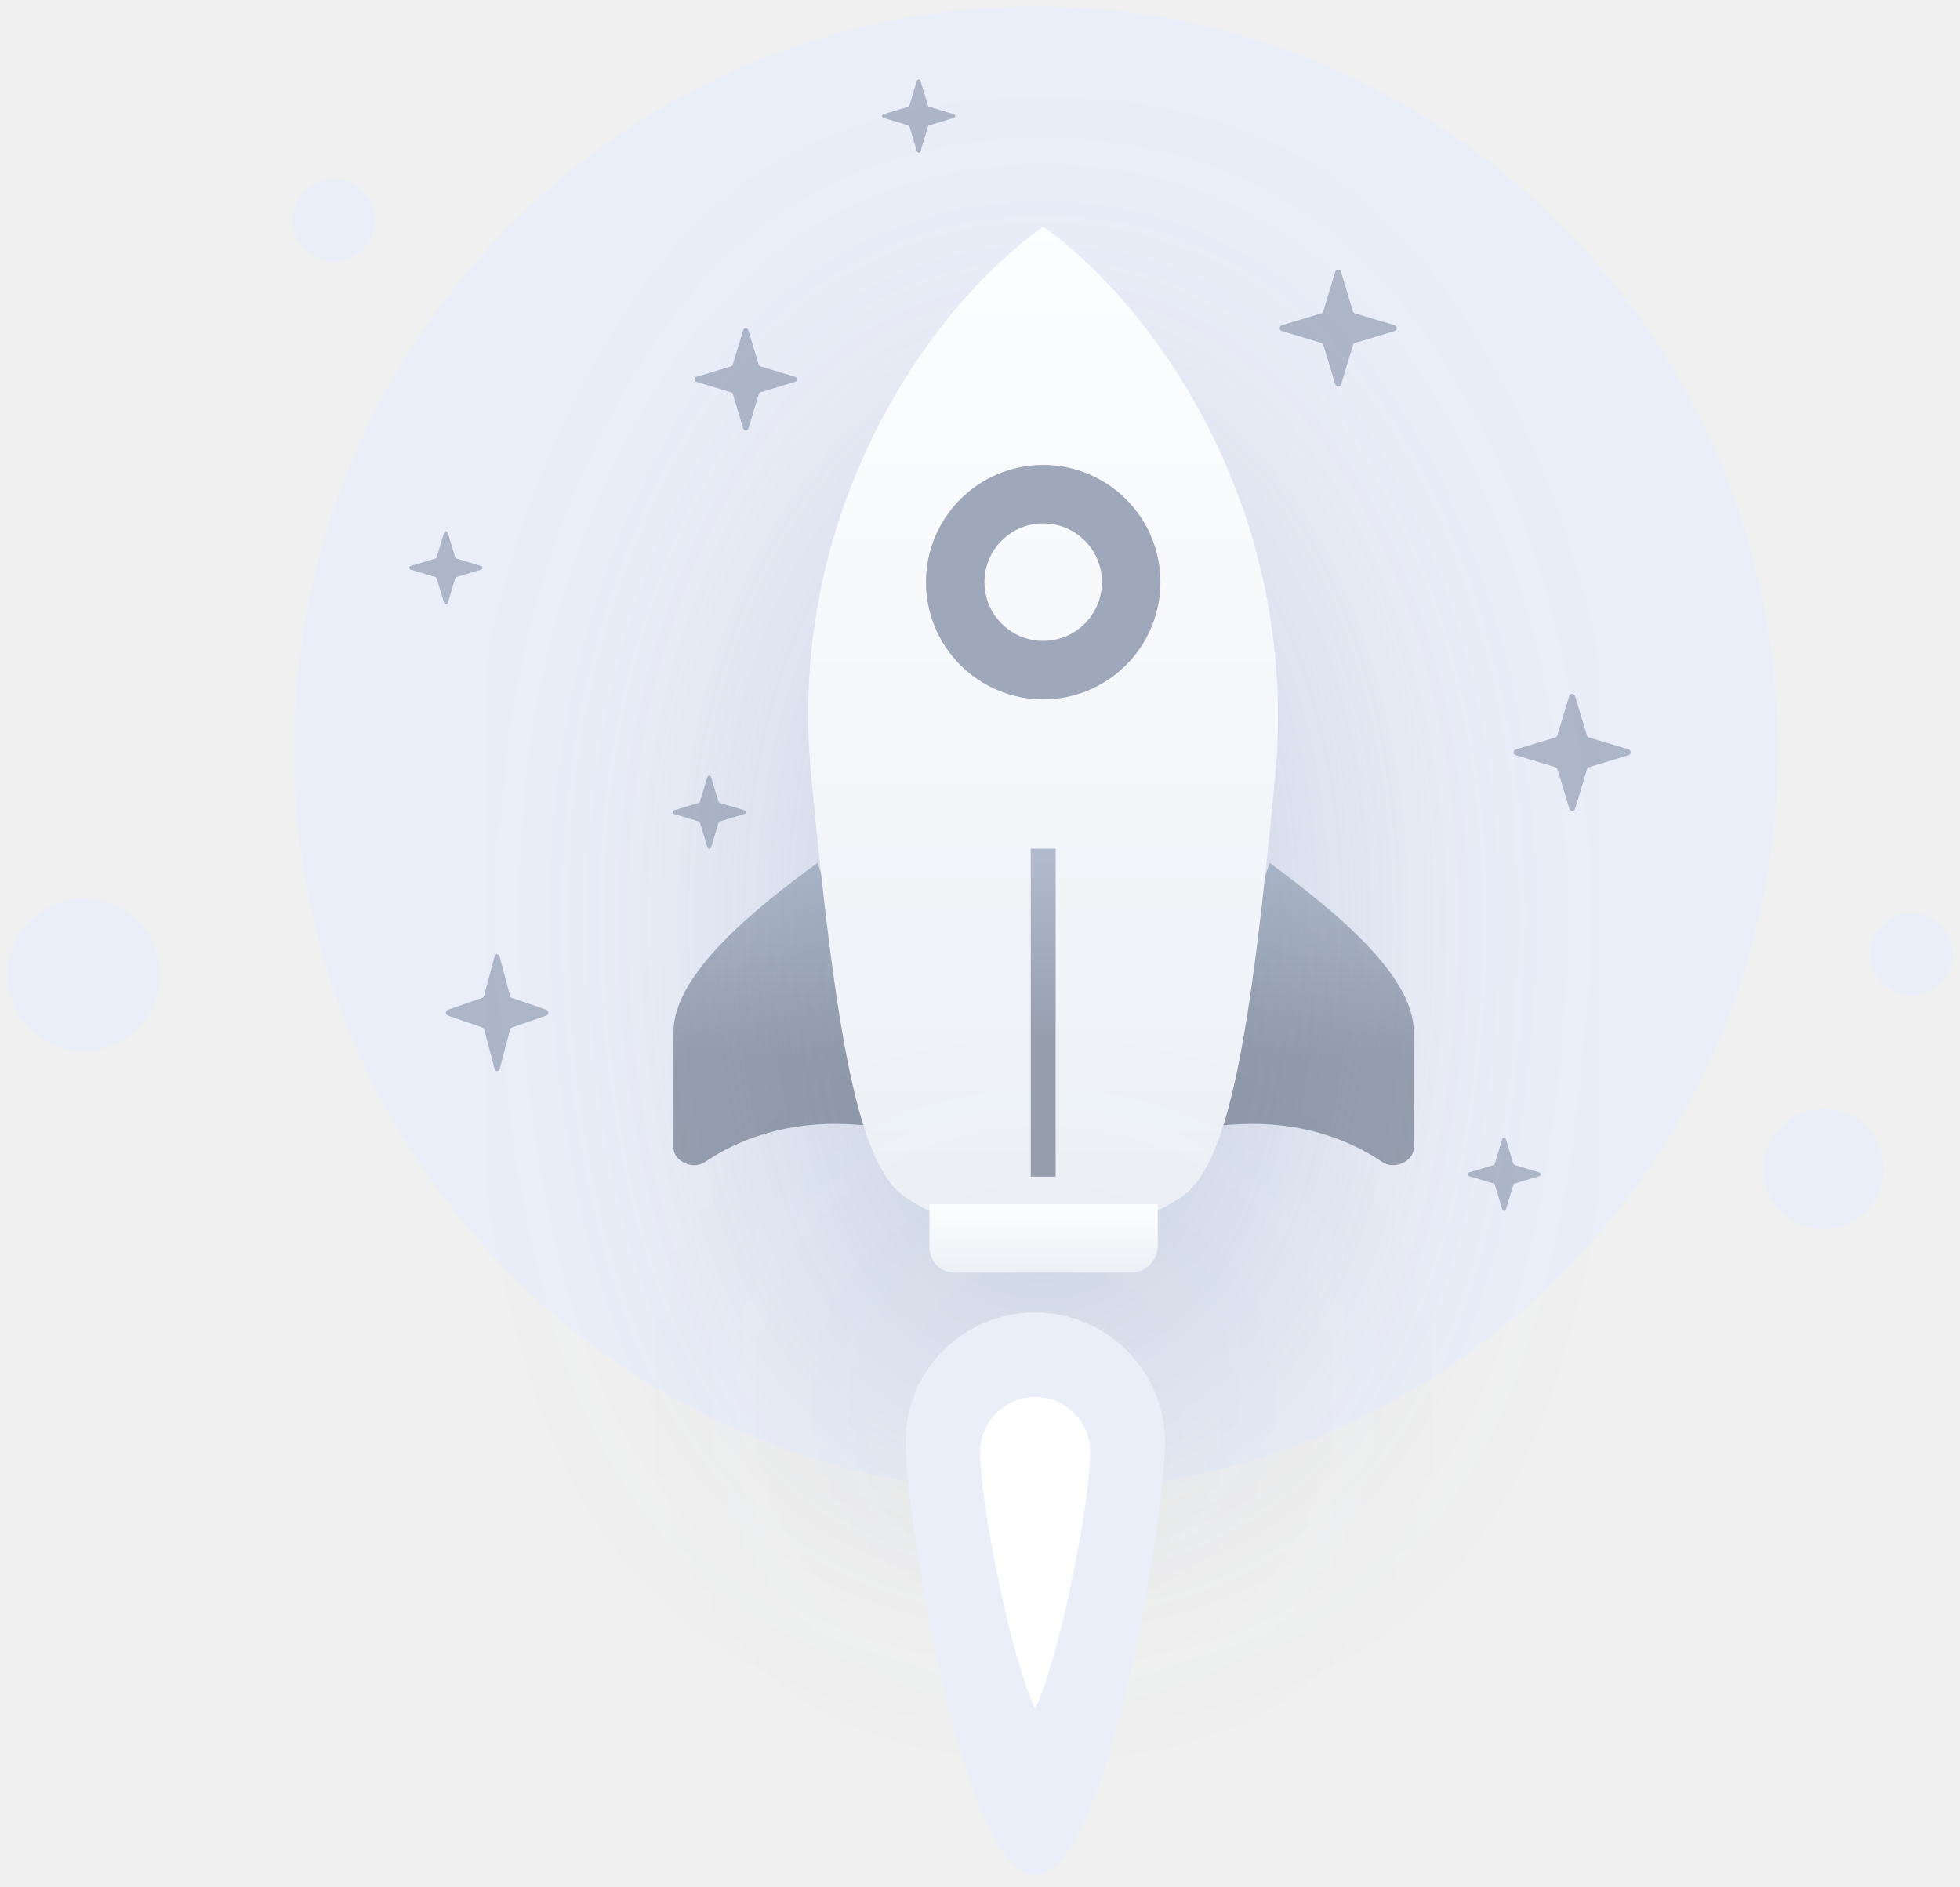
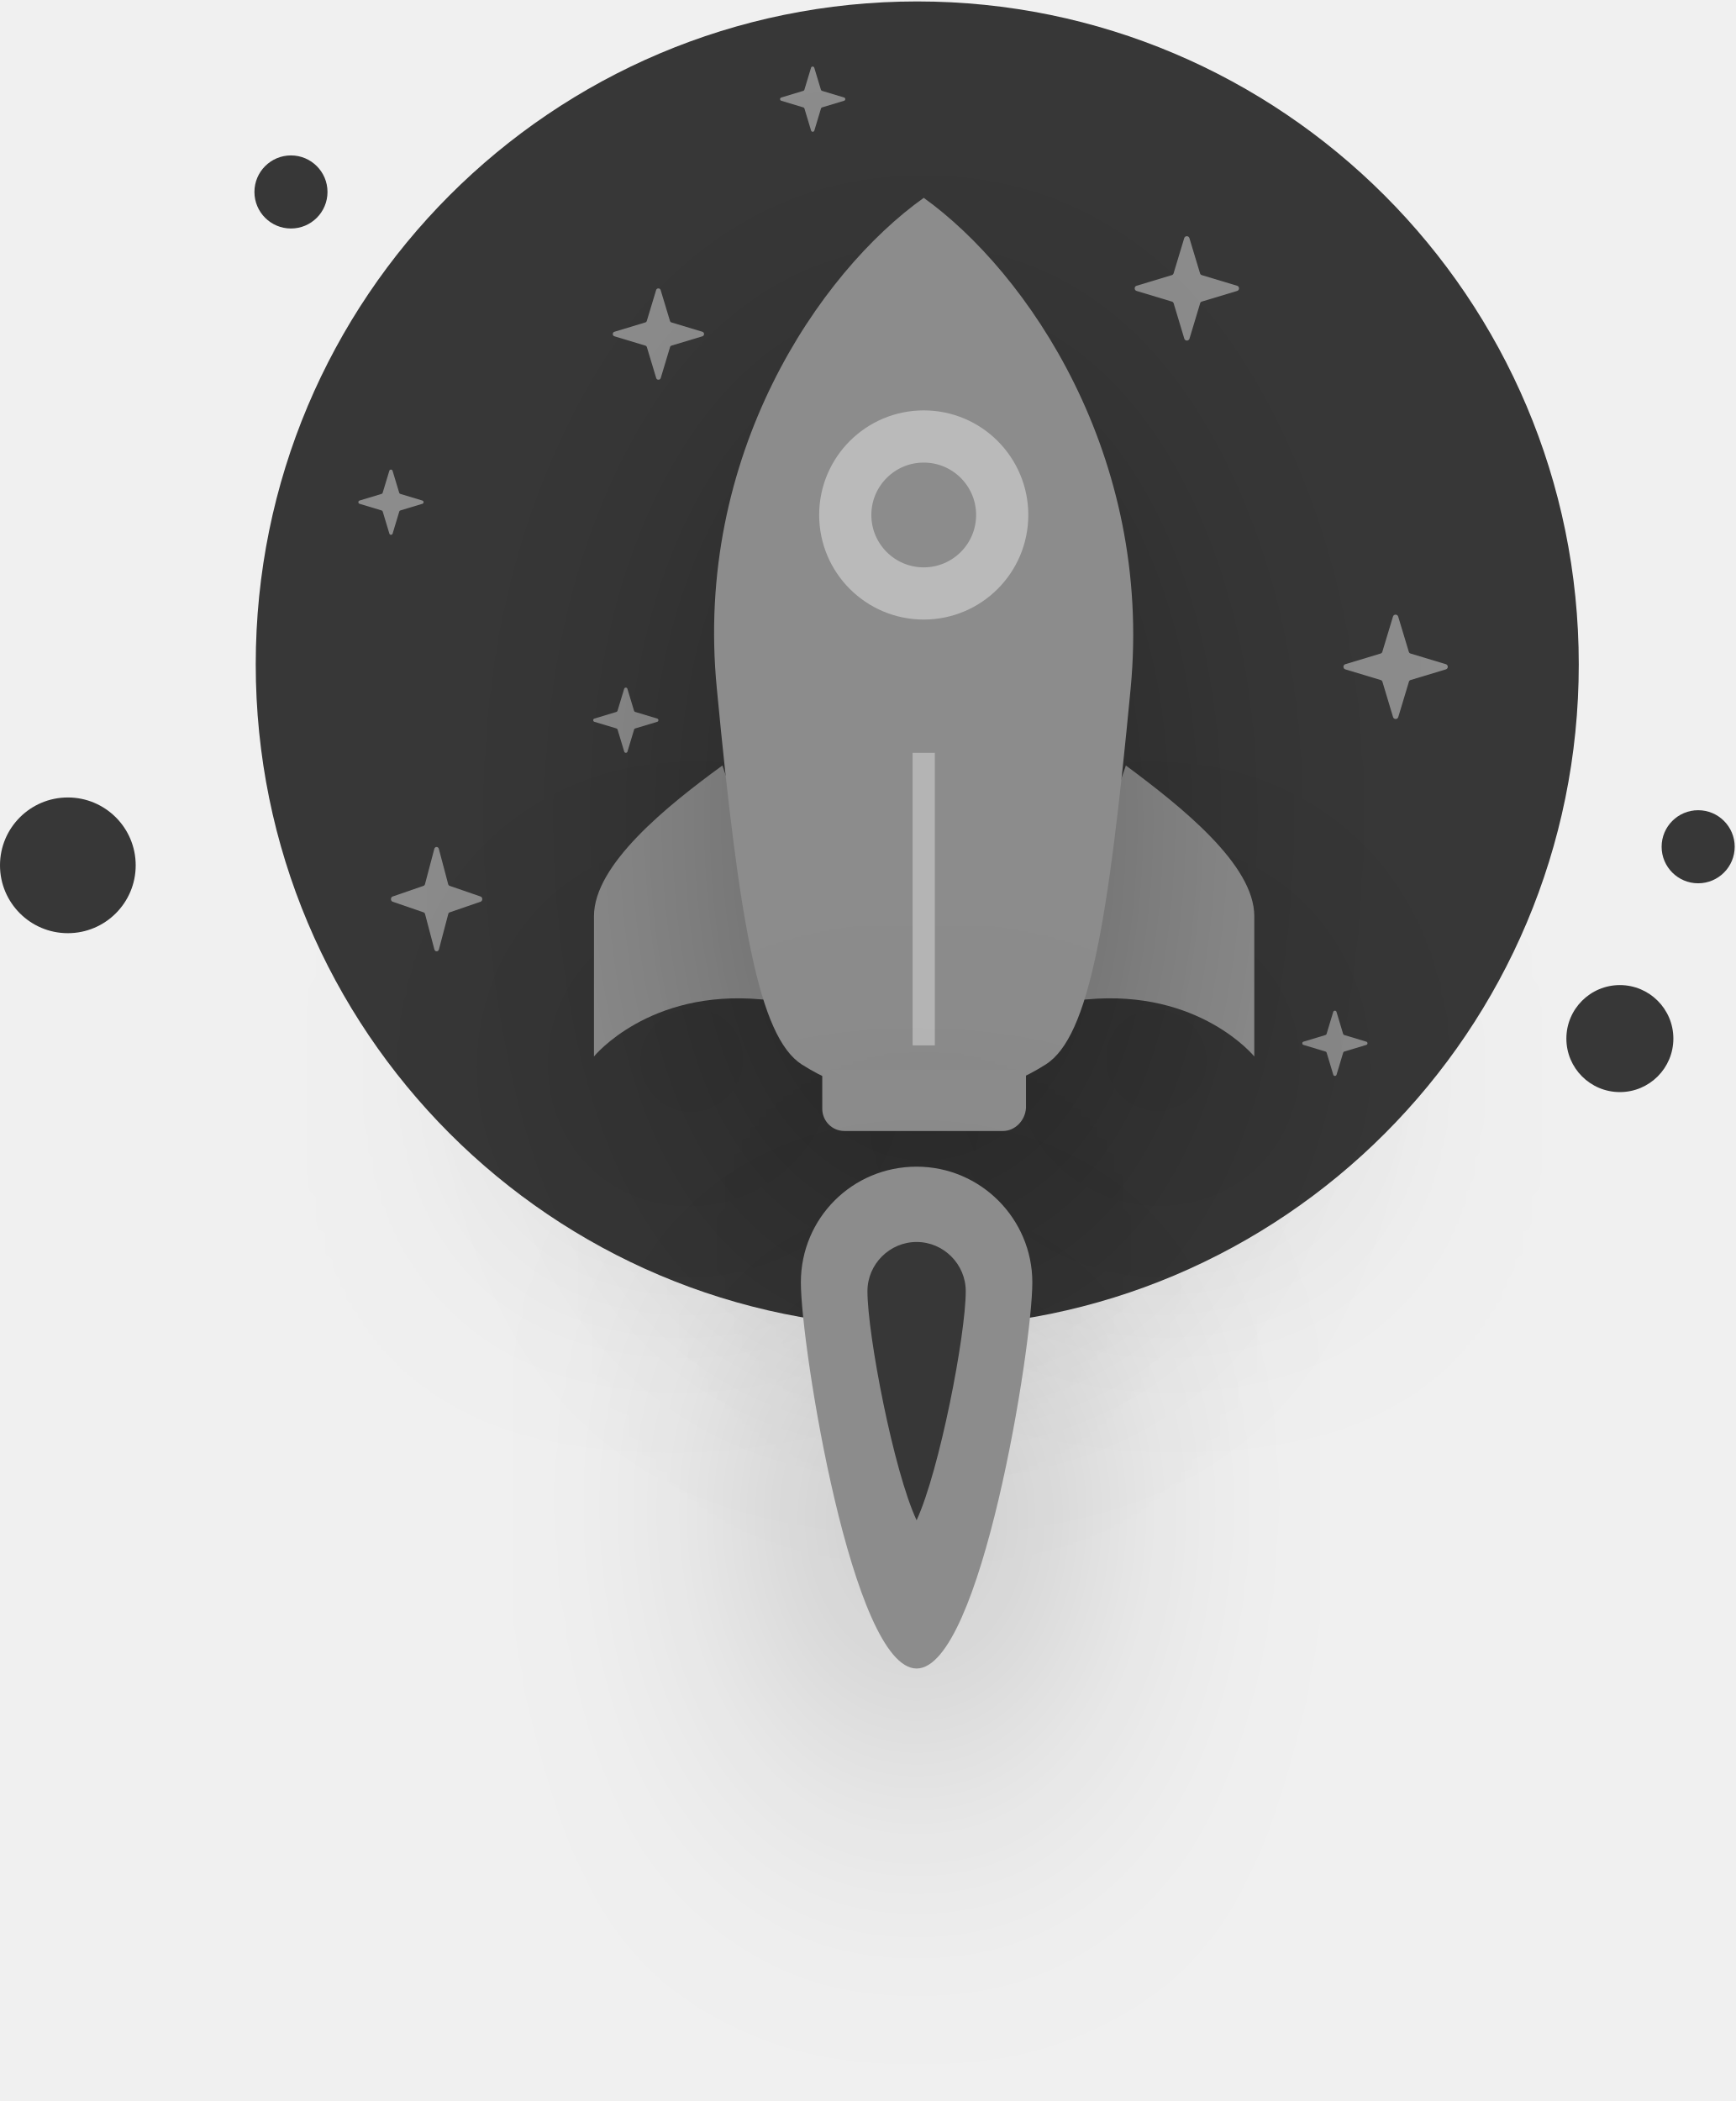
- <svg xmlns="http://www.w3.org/2000/svg" width="134" height="129" viewBox="0 0 134 129" fill="none">
-   <path d="M70.823 102.049C98.823 102.049 121.524 79.349 121.524 51.249C121.524 23.149 98.724 0.449 70.823 0.449C42.824 0.449 20.123 23.149 20.123 51.249C20.123 79.349 42.824 102.049 70.823 102.049Z" fill="#EAEEF9" />
-   <path d="M124.673 84.026C126.938 84.026 128.773 82.19 128.773 79.926C128.773 77.661 126.938 75.826 124.673 75.826C122.409 75.826 120.573 77.661 120.573 79.926C120.573 82.19 122.409 84.026 124.673 84.026Z" fill="#EAEEF9" />
-   <path d="M130.674 68.026C132.22 68.026 133.474 66.772 133.474 65.226C133.474 63.679 132.22 62.426 130.674 62.426C129.127 62.426 127.874 63.679 127.874 65.226C127.874 66.772 129.127 68.026 130.674 68.026Z" fill="#EAEEF9" />
-   <path d="M22.823 17.849C24.37 17.849 25.623 16.595 25.623 15.049C25.623 13.502 24.37 12.249 22.823 12.249C21.277 12.249 20.023 13.502 20.023 15.049C20.023 16.595 21.277 17.849 22.823 17.849Z" fill="#EAEEF9" />
-   <path d="M5.723 71.849C8.595 71.849 10.923 69.521 10.923 66.649C10.923 63.777 8.595 61.449 5.723 61.449C2.852 61.449 0.523 63.777 0.523 66.649C0.523 69.521 2.852 71.849 5.723 71.849Z" fill="#EAEEF9" />
-   <path d="M108.635 52.448L111.338 51.633C111.534 51.577 111.534 51.292 111.338 51.236L108.635 50.421C108.566 50.402 108.515 50.352 108.496 50.282L107.682 47.586C107.625 47.39 107.341 47.39 107.284 47.586L106.47 50.282C106.451 50.352 106.4 50.402 106.331 50.421L103.635 51.236C103.439 51.292 103.439 51.577 103.635 51.633L106.337 52.448C106.406 52.467 106.457 52.517 106.476 52.587L107.29 55.289C107.347 55.485 107.631 55.485 107.688 55.289L108.503 52.587C108.515 52.517 108.566 52.467 108.635 52.448Z" fill="#ADB6C8" />
-   <path d="M92.635 23.448L95.338 22.634C95.534 22.577 95.534 22.293 95.338 22.236L92.635 21.422C92.566 21.403 92.515 21.352 92.496 21.283L91.682 18.587C91.625 18.391 91.341 18.391 91.284 18.587L90.47 21.283C90.451 21.352 90.4 21.403 90.331 21.422L87.635 22.236C87.439 22.293 87.439 22.577 87.635 22.634L90.337 23.448C90.406 23.467 90.457 23.518 90.476 23.587L91.29 26.29C91.347 26.485 91.631 26.485 91.688 26.29L92.503 23.587C92.515 23.518 92.566 23.467 92.635 23.448Z" fill="#ADB6C8" />
-   <path d="M51.992 26.822L54.357 26.11C54.528 26.06 54.528 25.811 54.357 25.762L51.992 25.049C51.931 25.032 51.887 24.988 51.87 24.927L51.158 22.568C51.108 22.397 50.859 22.397 50.81 22.568L50.097 24.927C50.08 24.988 50.036 25.032 49.975 25.049L47.616 25.762C47.445 25.811 47.445 26.06 47.616 26.11L49.981 26.822C50.042 26.839 50.086 26.883 50.102 26.944L50.815 29.308C50.865 29.48 51.114 29.48 51.163 29.308L51.876 26.944C51.887 26.883 51.931 26.839 51.992 26.822Z" fill="#ADB6C8" />
-   <path d="M34.992 70.251L37.357 69.436C37.528 69.38 37.528 69.096 37.357 69.039L34.992 68.224C34.931 68.205 34.887 68.155 34.87 68.085L34.158 65.389C34.108 65.193 33.859 65.193 33.81 65.389L33.097 68.085C33.08 68.155 33.036 68.205 32.975 68.224L30.616 69.039C30.445 69.096 30.445 69.38 30.616 69.436L32.981 70.251C33.042 70.27 33.086 70.32 33.102 70.39L33.815 73.092C33.865 73.288 34.114 73.288 34.163 73.092L34.876 70.39C34.887 70.32 34.931 70.27 34.992 70.251Z" fill="#ADB6C8" />
-   <path d="M31.206 39.454L32.895 38.945C33.017 38.909 33.017 38.732 32.895 38.696L31.206 38.187C31.163 38.175 31.131 38.144 31.119 38.1L30.61 36.415C30.575 36.293 30.397 36.293 30.361 36.415L29.852 38.1C29.841 38.144 29.809 38.175 29.766 38.187L28.081 38.696C27.958 38.732 27.958 38.909 28.081 38.945L29.77 39.454C29.813 39.465 29.845 39.497 29.856 39.541L30.365 41.229C30.401 41.352 30.578 41.352 30.614 41.229L31.123 39.541C31.131 39.497 31.163 39.465 31.206 39.454Z" fill="#ADB6C8" />
-   <path d="M49.206 56.16L50.895 55.651C51.017 55.615 51.017 55.438 50.895 55.402L49.206 54.893C49.162 54.881 49.13 54.85 49.119 54.806L48.61 53.121C48.574 52.999 48.397 52.999 48.361 53.121L47.852 54.806C47.84 54.85 47.809 54.881 47.765 54.893L46.08 55.402C45.958 55.438 45.958 55.615 46.08 55.651L47.769 56.16C47.812 56.172 47.844 56.203 47.856 56.247L48.365 57.936C48.401 58.058 48.578 58.058 48.614 57.936L49.123 56.247C49.13 56.203 49.162 56.172 49.206 56.16Z" fill="#ADB6C8" />
-   <path d="M63.527 8.569L65.216 8.06C65.339 8.024 65.339 7.847 65.216 7.811L63.527 7.302C63.484 7.29 63.452 7.259 63.441 7.215L62.931 5.53C62.896 5.408 62.718 5.408 62.683 5.53L62.174 7.215C62.162 7.259 62.13 7.29 62.087 7.302L60.402 7.811C60.279 7.847 60.279 8.024 60.402 8.06L62.091 8.569C62.134 8.58 62.166 8.612 62.178 8.655L62.687 10.344C62.722 10.467 62.9 10.467 62.935 10.344L63.444 8.655C63.452 8.612 63.484 8.58 63.527 8.569Z" fill="#ADB6C8" />
-   <path d="M103.55 80.919L105.239 80.41C105.362 80.375 105.362 80.197 105.239 80.162L103.55 79.653C103.507 79.641 103.475 79.609 103.463 79.566L102.954 77.881C102.919 77.759 102.741 77.759 102.706 77.881L102.197 79.566C102.185 79.609 102.153 79.641 102.11 79.653L100.425 80.162C100.302 80.197 100.302 80.375 100.425 80.41L102.114 80.919C102.157 80.931 102.189 80.963 102.201 81.006L102.71 82.695C102.745 82.817 102.923 82.817 102.958 82.695L103.467 81.006C103.475 80.963 103.507 80.931 103.55 80.919Z" fill="#ADB6C8" />
-   <path d="M55.889 58.999C51.636 62.098 46.047 66.593 46.047 70.542C46.047 72.855 46.047 76.148 46.047 78.479C46.047 79.42 47.396 79.99 48.174 79.46C50.226 78.064 53.773 76.455 58.866 76.921C67.493 77.711 57.347 63.252 57.347 63.252L55.889 58.999Z" fill="url(#paint0_linear)" />
-   <path d="M86.812 58.999C91.065 62.158 96.654 66.593 96.654 70.542C96.654 72.855 96.654 76.148 96.654 78.479C96.654 79.42 95.305 79.99 94.527 79.46C92.475 78.064 88.928 76.455 83.835 76.921C75.208 77.711 85.354 63.252 85.354 63.252L86.812 58.999Z" fill="url(#paint1_linear)" />
+ <svg xmlns="http://www.w3.org/2000/svg" width="133" height="161" viewBox="0 0 133 161" fill="none">
+   <path d="M70.3 101.71C98.3 101.71 121 79.01 121 50.91C121 22.81 98.2 0.11 70.3 0.11C42.3 0.11 19.6 22.81 19.6 50.91C19.6 79.01 42.3 101.71 70.3 101.71Z" fill="#373737" />
+   <path d="M124.15 83.687C126.414 83.687 128.25 81.851 128.25 79.587C128.25 77.323 126.414 75.487 124.15 75.487C121.885 75.487 120.05 77.323 120.05 79.587C120.05 81.851 121.885 83.687 124.15 83.687Z" fill="#373737" />
+   <path d="M130.15 67.687C131.696 67.687 132.95 66.433 132.95 64.887C132.95 63.34 131.696 62.087 130.15 62.087C128.604 62.087 127.35 63.34 127.35 64.887C127.35 66.433 128.604 67.687 130.15 67.687Z" fill="#373737" />
+   <path d="M22.3 17.51C23.846 17.51 25.1 16.257 25.1 14.71C25.1 13.164 23.846 11.91 22.3 11.91C20.754 11.91 19.5 13.164 19.5 14.71C19.5 16.257 20.754 17.51 22.3 17.51Z" fill="#373737" />
+   <path d="M5.2 71.51C8.072 71.51 10.4 69.182 10.4 66.31C10.4 63.438 8.072 61.11 5.2 61.11C2.328 61.11 0 63.438 0 66.31C0 69.182 2.328 71.51 5.2 71.51Z" fill="#373737" />
+   <path d="M108.112 52.109L110.814 51.295C111.01 51.238 111.01 50.954 110.814 50.897L108.112 50.082C108.042 50.063 107.992 50.013 107.973 49.944L107.159 47.247C107.102 47.052 106.818 47.052 106.761 47.247L105.946 49.944C105.927 50.013 105.877 50.063 105.807 50.082L103.111 50.897C102.915 50.954 102.915 51.238 103.111 51.295L105.814 52.109C105.883 52.128 105.934 52.179 105.953 52.248L106.767 54.951C106.824 55.146 107.108 55.146 107.165 54.951L107.979 52.248C107.992 52.179 108.042 52.128 108.112 52.109Z" fill="#8c8c8c" />
+   <path d="M92.112 23.11L94.814 22.295C95.01 22.238 95.01 21.954 94.814 21.898L92.112 21.083C92.043 21.064 91.992 21.014 91.973 20.944L91.159 18.248C91.102 18.052 90.818 18.052 90.761 18.248L89.946 20.944C89.927 21.014 89.877 21.064 89.807 21.083L87.111 21.898C86.915 21.954 86.915 22.238 87.111 22.295L89.814 23.11C89.883 23.129 89.934 23.179 89.953 23.249L90.767 25.951C90.824 26.147 91.108 26.147 91.165 25.951L91.979 23.249C91.992 23.179 92.043 23.129 92.112 23.11Z" fill="#8c8c8c" />
+   <path d="M51.468 26.484L53.833 25.771C54.004 25.721 54.004 25.473 53.833 25.423L51.468 24.71C51.408 24.694 51.364 24.649 51.347 24.589L50.634 22.23C50.584 22.058 50.336 22.058 50.286 22.23L49.574 24.589C49.557 24.649 49.513 24.694 49.452 24.71L47.093 25.423C46.922 25.473 46.922 25.721 47.093 25.771L49.458 26.484C49.518 26.5 49.562 26.544 49.579 26.605L50.292 28.97C50.341 29.141 50.59 29.141 50.64 28.97L51.352 26.605C51.364 26.544 51.408 26.5 51.468 26.484Z" fill="#8c8c8c" />
+   <path d="M34.468 69.912L36.833 69.098C37.004 69.041 37.004 68.757 36.833 68.7L34.468 67.885C34.408 67.867 34.364 67.816 34.347 67.746L33.634 65.05C33.584 64.855 33.336 64.855 33.286 65.05L32.574 67.746C32.557 67.816 32.513 67.867 32.452 67.885L30.093 68.7C29.922 68.757 29.922 69.041 30.093 69.098L32.458 69.912C32.518 69.931 32.562 69.982 32.579 70.051L33.292 72.754C33.341 72.949 33.59 72.949 33.64 72.754L34.352 70.051C34.364 69.982 34.408 69.931 34.468 69.912Z" fill="#8c8c8c" />
+   <path d="M30.683 39.115L32.372 38.606C32.494 38.571 32.494 38.393 32.372 38.357L30.683 37.848C30.639 37.837 30.608 37.805 30.596 37.762L30.087 36.077C30.051 35.954 29.874 35.954 29.838 36.077L29.329 37.762C29.317 37.805 29.286 37.837 29.242 37.848L27.557 38.357C27.435 38.393 27.435 38.571 27.557 38.606L29.246 39.115C29.29 39.127 29.321 39.158 29.333 39.202L29.842 40.891C29.878 41.013 30.055 41.013 30.091 40.891L30.6 39.202C30.608 39.158 30.639 39.127 30.683 39.115Z" fill="#8c8c8c" />
+   <path d="M48.682 55.821L50.371 55.312C50.493 55.277 50.493 55.099 50.371 55.064L48.682 54.555C48.639 54.543 48.607 54.511 48.595 54.468L48.086 52.783C48.051 52.661 47.873 52.661 47.838 52.783L47.328 54.468C47.317 54.511 47.285 54.543 47.242 54.555L45.557 55.064C45.434 55.099 45.434 55.277 45.557 55.312L47.246 55.821C47.289 55.833 47.321 55.865 47.332 55.908L47.842 57.597C47.877 57.719 48.055 57.719 48.09 57.597L48.599 55.908C48.607 55.865 48.639 55.833 48.682 55.821Z" fill="#8c8c8c" />
+   <path d="M63.004 8.23L64.693 7.721C64.815 7.685 64.815 7.508 64.693 7.472L63.004 6.963C62.961 6.952 62.929 6.92 62.917 6.877L62.408 5.192C62.373 5.069 62.195 5.069 62.159 5.192L61.65 6.877C61.638 6.92 61.607 6.952 61.563 6.963L59.878 7.472C59.756 7.508 59.756 7.685 59.878 7.721L61.567 8.23C61.611 8.242 61.642 8.273 61.654 8.317L62.163 10.006C62.199 10.128 62.376 10.128 62.412 10.006L62.921 8.317C62.929 8.273 62.961 8.242 63.004 8.23Z" fill="#8c8c8c" />
+   <path d="M103.027 80.581L104.716 80.072C104.838 80.036 104.838 79.859 104.716 79.823L103.027 79.314C102.983 79.302 102.952 79.271 102.94 79.227L102.431 77.542C102.395 77.42 102.218 77.42 102.182 77.542L101.673 79.227C101.661 79.271 101.63 79.302 101.586 79.314L99.901 79.823C99.779 79.859 99.779 80.036 99.901 80.072L101.59 80.581C101.634 80.593 101.665 80.624 101.677 80.668L102.186 82.357C102.222 82.479 102.399 82.479 102.435 82.357L102.944 80.668C102.952 80.624 102.983 80.593 103.027 80.581Z" fill="#8c8c8c" />
  <g filter="url(#filter0_d)">
-     <path d="M71.32 15.5C63.301 21.211 53.702 35.245 55.464 53.106C57.165 70.968 58.684 79.777 61.964 81.903C65.306 84.03 68.586 84.516 71.32 84.516C74.054 84.516 77.335 84.03 80.676 81.903C84.018 79.777 85.476 70.968 87.177 53.106C88.878 35.245 79.279 21.211 71.32 15.5Z" fill="url(#paint2_linear)" />
+     <path d="M55.365 58.661C51.113 61.759 45.523 66.255 45.523 70.204C45.523 74.153 45.523 80.957 45.523 80.957C45.523 80.957 49.715 75.793 58.342 76.583C66.969 77.373 56.824 62.913 56.824 62.913L55.365 58.661Z" fill="url(#paint0_linear)" />
  </g>
  <g filter="url(#filter1_d)">
-     <path d="M77.395 87.007H65.245C64.273 87.007 63.544 86.217 63.544 85.305V82.329H79.157V85.245C79.097 86.217 78.307 87.007 77.395 87.007Z" fill="url(#paint3_linear)" />
+     <path d="M86.289 58.661C90.542 61.82 96.131 66.255 96.131 70.204C96.131 74.153 96.131 80.957 96.131 80.957C96.131 80.957 91.939 75.793 83.312 76.583C74.685 77.373 84.831 62.913 84.831 62.913L86.289 58.661Z" fill="url(#paint1_linear)" />
  </g>
-   <path d="M72.171 58.027H70.47V80.445H72.171V58.027Z" fill="url(#paint4_linear)" />
-   <path d="M71.32 45.816C74.642 45.816 77.335 43.123 77.335 39.801C77.335 36.48 74.642 33.787 71.32 33.787C67.999 33.787 65.306 36.48 65.306 39.801C65.306 43.123 67.999 45.816 71.32 45.816Z" stroke="#9FA8BA" stroke-width="4" stroke-miterlimit="10" />
-   <path d="M79.644 98.61C79.644 103.531 75.695 128.197 70.773 128.197C65.853 128.197 61.904 103.531 61.904 98.61C61.904 93.689 65.853 89.74 70.773 89.74C75.695 89.74 79.644 93.75 79.644 98.61Z" fill="#EAEEF9" />
-   <path d="M70.773 116.836C69.012 113.07 67.007 102.62 67.007 99.279C67.007 97.213 68.708 95.512 70.773 95.512C72.839 95.512 74.54 97.213 74.54 99.279C74.54 102.62 72.535 113.009 70.773 116.836Z" fill="white" />
+   <g filter="url(#filter2_d)">
+     <path d="M70.797 15.161C62.778 20.872 53.179 34.906 54.94 52.768C56.642 70.629 58.16 79.438 61.441 81.565C64.782 83.691 68.063 84.177 70.797 84.177C73.531 84.177 76.811 83.691 80.153 81.565C83.494 79.438 84.953 70.629 86.654 52.768C88.355 34.906 78.756 20.872 70.797 15.161Z" fill="url(#paint2_linear)" />
+   </g>
+   <g filter="url(#filter3_d)">
+     <path d="M76.872 86.668H64.722C63.749 86.668 63.02 85.878 63.02 84.967V81.99H78.634V84.906C78.573 85.878 77.784 86.668 76.872 86.668Z" fill="url(#paint3_linear)" />
+   </g>
+   <path d="M71.647 57.689H69.946V80.107H71.647V57.689Z" fill="#b4b4b4" />
+   <path d="M70.797 45.477C74.118 45.477 76.811 42.784 76.811 39.463C76.811 36.141 74.118 33.448 70.797 33.448C67.475 33.448 64.782 36.141 64.782 39.463C64.782 42.784 67.475 45.477 70.797 45.477Z" stroke="#bababa" stroke-width="4" stroke-miterlimit="10" />
+   <g filter="url(#filter4_d)">
+     <path d="M79.12 98.272C79.12 103.193 75.171 127.859 70.25 127.859C65.329 127.859 61.38 103.193 61.38 98.272C61.38 93.351 65.329 89.402 70.25 89.402C75.171 89.402 79.12 93.412 79.12 98.272Z" fill="url(#paint4_linear)" />
+   </g>
+   <path d="M70.25 116.498C68.488 112.731 66.483 102.281 66.483 98.94C66.483 96.874 68.184 95.173 70.25 95.173C72.316 95.173 74.017 96.874 74.017 98.94C74.017 102.281 72.012 112.67 70.25 116.498Z" fill="#373737" />
  <defs>
-     <filter id="filter0_d" x="33.252" y="4.5" width="76.123" height="113.016" filterUnits="userSpaceOnUse" color-interpolation-filters="sRGB">
+     <filter id="filter0_d" x="23.523" y="47.661" width="60.295" height="66.296" filterUnits="userSpaceOnUse" color-interpolation-filters="sRGB">
      <feFlood flood-opacity="0" result="BackgroundImageFix" />
-       <feColorMatrix in="SourceAlpha" type="matrix" values="0 0 0 0 0 0 0 0 0 0 0 0 0 0 0 0 0 0 127 0" />
+       <feColorMatrix in="SourceAlpha" type="matrix" values="0 0 0 0 0 0 0 0 0 0 0 0 0 0 0 0 0 0 127 0" result="hardAlpha" />
      <feOffset dy="11" />
      <feGaussianBlur stdDeviation="11" />
-       <feColorMatrix type="matrix" values="0 0 0 0 0.398 0 0 0 0 0.477 0 0 0 0 0.575 0 0 0 0.27 0" />
+       <feColorMatrix type="matrix" values="0 0 0 0 0 0 0 0 0 0 0 0 0 0 0 0 0 0 0.27 0" />
      <feBlend mode="normal" in2="BackgroundImageFix" result="effect1_dropShadow" />
      <feBlend mode="normal" in="SourceGraphic" in2="effect1_dropShadow" result="shape" />
    </filter>
-     <filter id="filter1_d" x="41.544" y="71.329" width="59.614" height="48.678" filterUnits="userSpaceOnUse" color-interpolation-filters="sRGB">
+     <filter id="filter1_d" x="57.835" y="47.661" width="60.295" height="66.296" filterUnits="userSpaceOnUse" color-interpolation-filters="sRGB">
      <feFlood flood-opacity="0" result="BackgroundImageFix" />
-       <feColorMatrix in="SourceAlpha" type="matrix" values="0 0 0 0 0 0 0 0 0 0 0 0 0 0 0 0 0 0 127 0" />
+       <feColorMatrix in="SourceAlpha" type="matrix" values="0 0 0 0 0 0 0 0 0 0 0 0 0 0 0 0 0 0 127 0" result="hardAlpha" />
      <feOffset dy="11" />
      <feGaussianBlur stdDeviation="11" />
-       <feColorMatrix type="matrix" values="0 0 0 0 0.398 0 0 0 0 0.477 0 0 0 0 0.575 0 0 0 0.27 0" />
+       <feColorMatrix type="matrix" values="0 0 0 0 0 0 0 0 0 0 0 0 0 0 0 0 0 0 0.27 0" />
      <feBlend mode="normal" in2="BackgroundImageFix" result="effect1_dropShadow" />
      <feBlend mode="normal" in="SourceGraphic" in2="effect1_dropShadow" result="shape" />
    </filter>
-     <linearGradient id="paint0_linear" x1="54.196" y1="59.774" x2="54.196" y2="72.289" gradientUnits="userSpaceOnUse">
-       <stop stop-color="#B0BACC" />
-       <stop offset="1" stop-color="#969EAE" />
+     <filter id="filter2_d" x="32.729" y="4.161" width="76.123" height="113.016" filterUnits="userSpaceOnUse" color-interpolation-filters="sRGB">
+       <feFlood flood-opacity="0" result="BackgroundImageFix" />
+       <feColorMatrix in="SourceAlpha" type="matrix" values="0 0 0 0 0 0 0 0 0 0 0 0 0 0 0 0 0 0 127 0" result="hardAlpha" />
+       <feOffset dy="11" />
+       <feGaussianBlur stdDeviation="11" />
+       <feColorMatrix type="matrix" values="0 0 0 0 0 0 0 0 0 0 0 0 0 0 0 0 0 0 0.27 0" />
+       <feBlend mode="normal" in2="BackgroundImageFix" result="effect1_dropShadow" />
+       <feBlend mode="normal" in="SourceGraphic" in2="effect1_dropShadow" result="shape" />
+     </filter>
+     <filter id="filter3_d" x="41.02" y="70.99" width="59.614" height="48.678" filterUnits="userSpaceOnUse" color-interpolation-filters="sRGB">
+       <feFlood flood-opacity="0" result="BackgroundImageFix" />
+       <feColorMatrix in="SourceAlpha" type="matrix" values="0 0 0 0 0 0 0 0 0 0 0 0 0 0 0 0 0 0 127 0" result="hardAlpha" />
+       <feOffset dy="11" />
+       <feGaussianBlur stdDeviation="11" />
+       <feColorMatrix type="matrix" values="0 0 0 0 0 0 0 0 0 0 0 0 0 0 0 0 0 0 0.27 0" />
+       <feBlend mode="normal" in2="BackgroundImageFix" result="effect1_dropShadow" />
+       <feBlend mode="normal" in="SourceGraphic" in2="effect1_dropShadow" result="shape" />
+     </filter>
+     <filter id="filter4_d" x="39.38" y="78.402" width="61.74" height="82.457" filterUnits="userSpaceOnUse" color-interpolation-filters="sRGB">
+       <feFlood flood-opacity="0" result="BackgroundImageFix" />
+       <feColorMatrix in="SourceAlpha" type="matrix" values="0 0 0 0 0 0 0 0 0 0 0 0 0 0 0 0 0 0 127 0" result="hardAlpha" />
+       <feOffset dy="11" />
+       <feGaussianBlur stdDeviation="11" />
+       <feColorMatrix type="matrix" values="0 0 0 0 0 0 0 0 0 0 0 0 0 0 0 0 0 0 0.27 0" />
+       <feBlend mode="normal" in2="BackgroundImageFix" result="effect1_dropShadow" />
+       <feBlend mode="normal" in="SourceGraphic" in2="effect1_dropShadow" result="shape" />
+     </filter>
+     <linearGradient id="paint0_linear" x1="53.666" y1="58.145" x2="53.666" y2="81.197" gradientUnits="userSpaceOnUse">
+       <stop stop-color="#8c8c8c" />
+       <stop offset="0.996" stop-color="#8c8c8c" />
    </linearGradient>
-     <linearGradient id="paint1_linear" x1="88.508" y1="59.774" x2="88.508" y2="72.289" gradientUnits="userSpaceOnUse">
-       <stop stop-color="#B0BACC" />
-       <stop offset="1" stop-color="#969EAE" />
+     <linearGradient id="paint1_linear" x1="87.978" y1="58.145" x2="87.978" y2="81.197" gradientUnits="userSpaceOnUse">
+       <stop stop-color="#8c8c8c" />
+       <stop offset="0.996" stop-color="#8c8c8c" />
    </linearGradient>
-     <linearGradient id="paint2_linear" x1="71.303" y1="13.904" x2="71.303" y2="85.26" gradientUnits="userSpaceOnUse">
-       <stop stop-color="#FDFEFF" />
-       <stop offset="0.996" stop-color="#ECF0F5" />
+     <linearGradient id="paint2_linear" x1="70.78" y1="13.565" x2="70.78" y2="84.921" gradientUnits="userSpaceOnUse">
+       <stop stop-color="#8c8c8c" />
+       <stop offset="0.996" stop-color="#8c8c8c" />
    </linearGradient>
-     <linearGradient id="paint3_linear" x1="71.345" y1="82.22" x2="71.345" y2="87.057" gradientUnits="userSpaceOnUse">
-       <stop stop-color="#FDFEFF" />
-       <stop offset="0.996" stop-color="#ECF0F5" />
+     <linearGradient id="paint3_linear" x1="70.822" y1="81.882" x2="70.822" y2="86.718" gradientUnits="userSpaceOnUse">
+       <stop stop-color="#8c8c8c" />
+       <stop offset="0.996" stop-color="#8c8c8c" />
    </linearGradient>
-     <linearGradient id="paint4_linear" x1="71.32" y1="58.806" x2="71.32" y2="71.389" gradientUnits="userSpaceOnUse">
-       <stop stop-color="#B0BACC" />
-       <stop offset="1" stop-color="#969EAE" />
+     <linearGradient id="paint4_linear" x1="70.244" y1="88.512" x2="70.244" y2="128.273" gradientUnits="userSpaceOnUse">
+       <stop stop-color="#8c8c8c" />
+       <stop offset="0.996" stop-color="#8c8c8c" />
    </linearGradient>
  </defs>
</svg>
